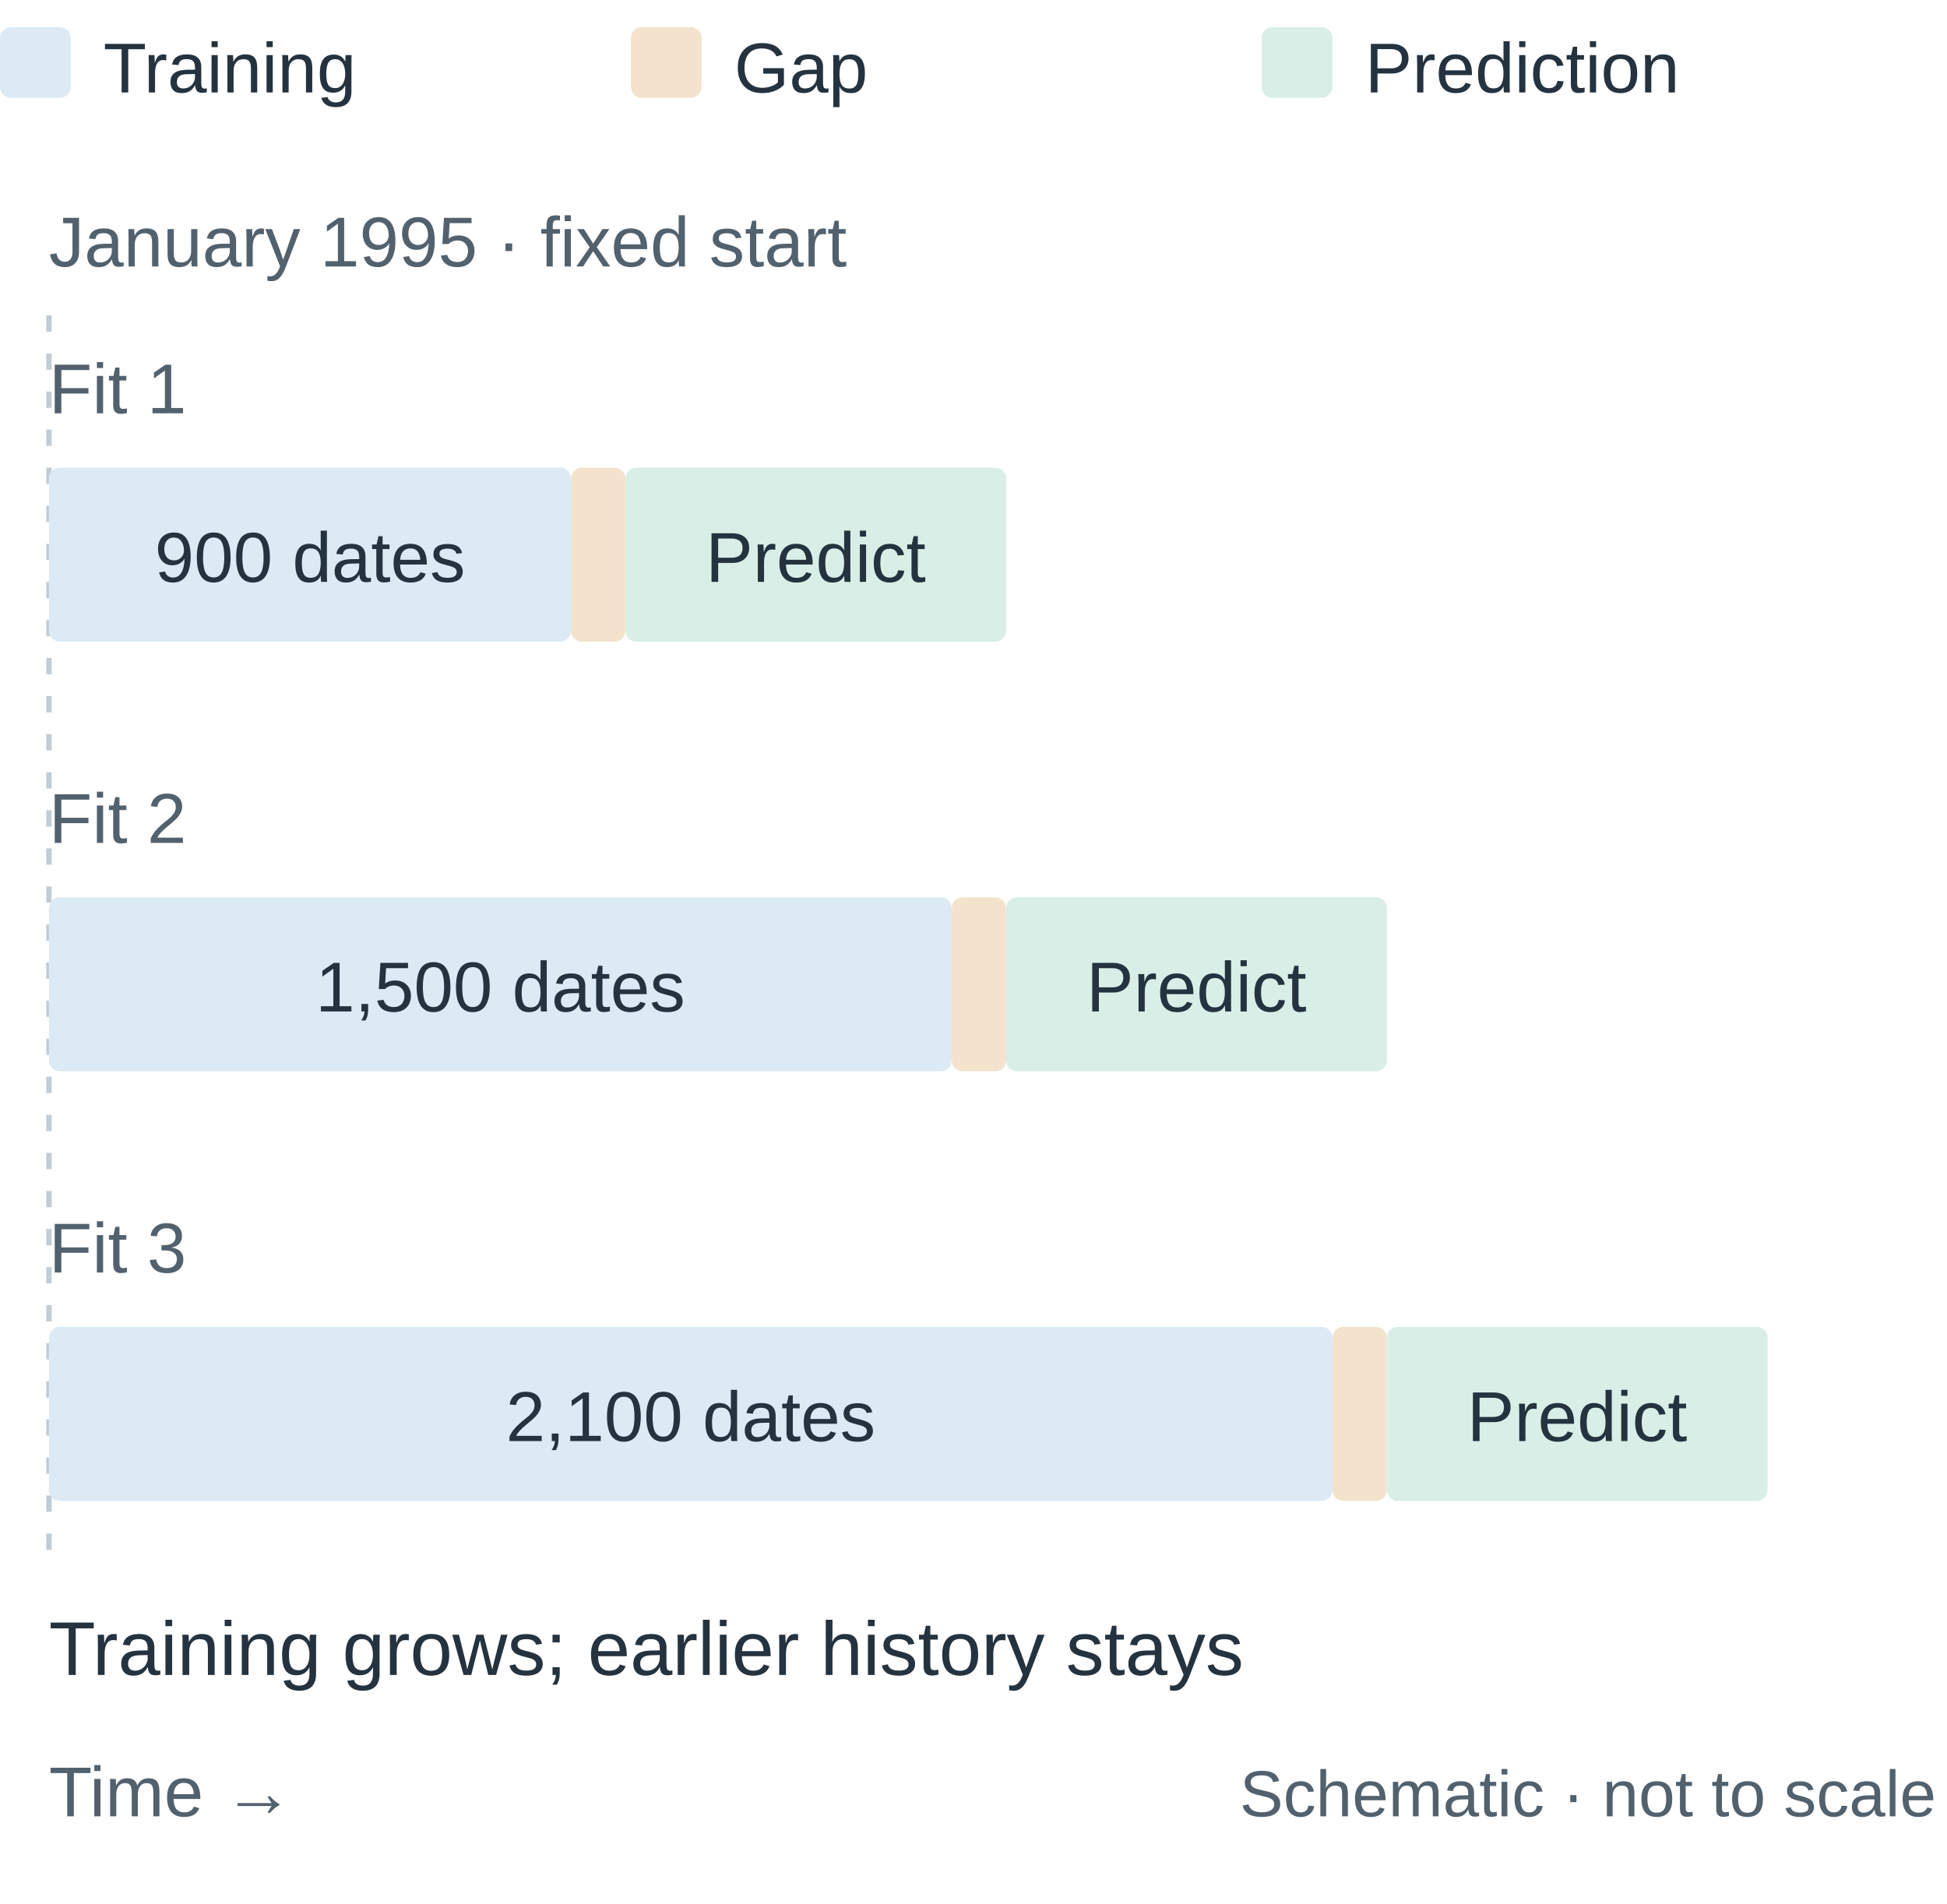
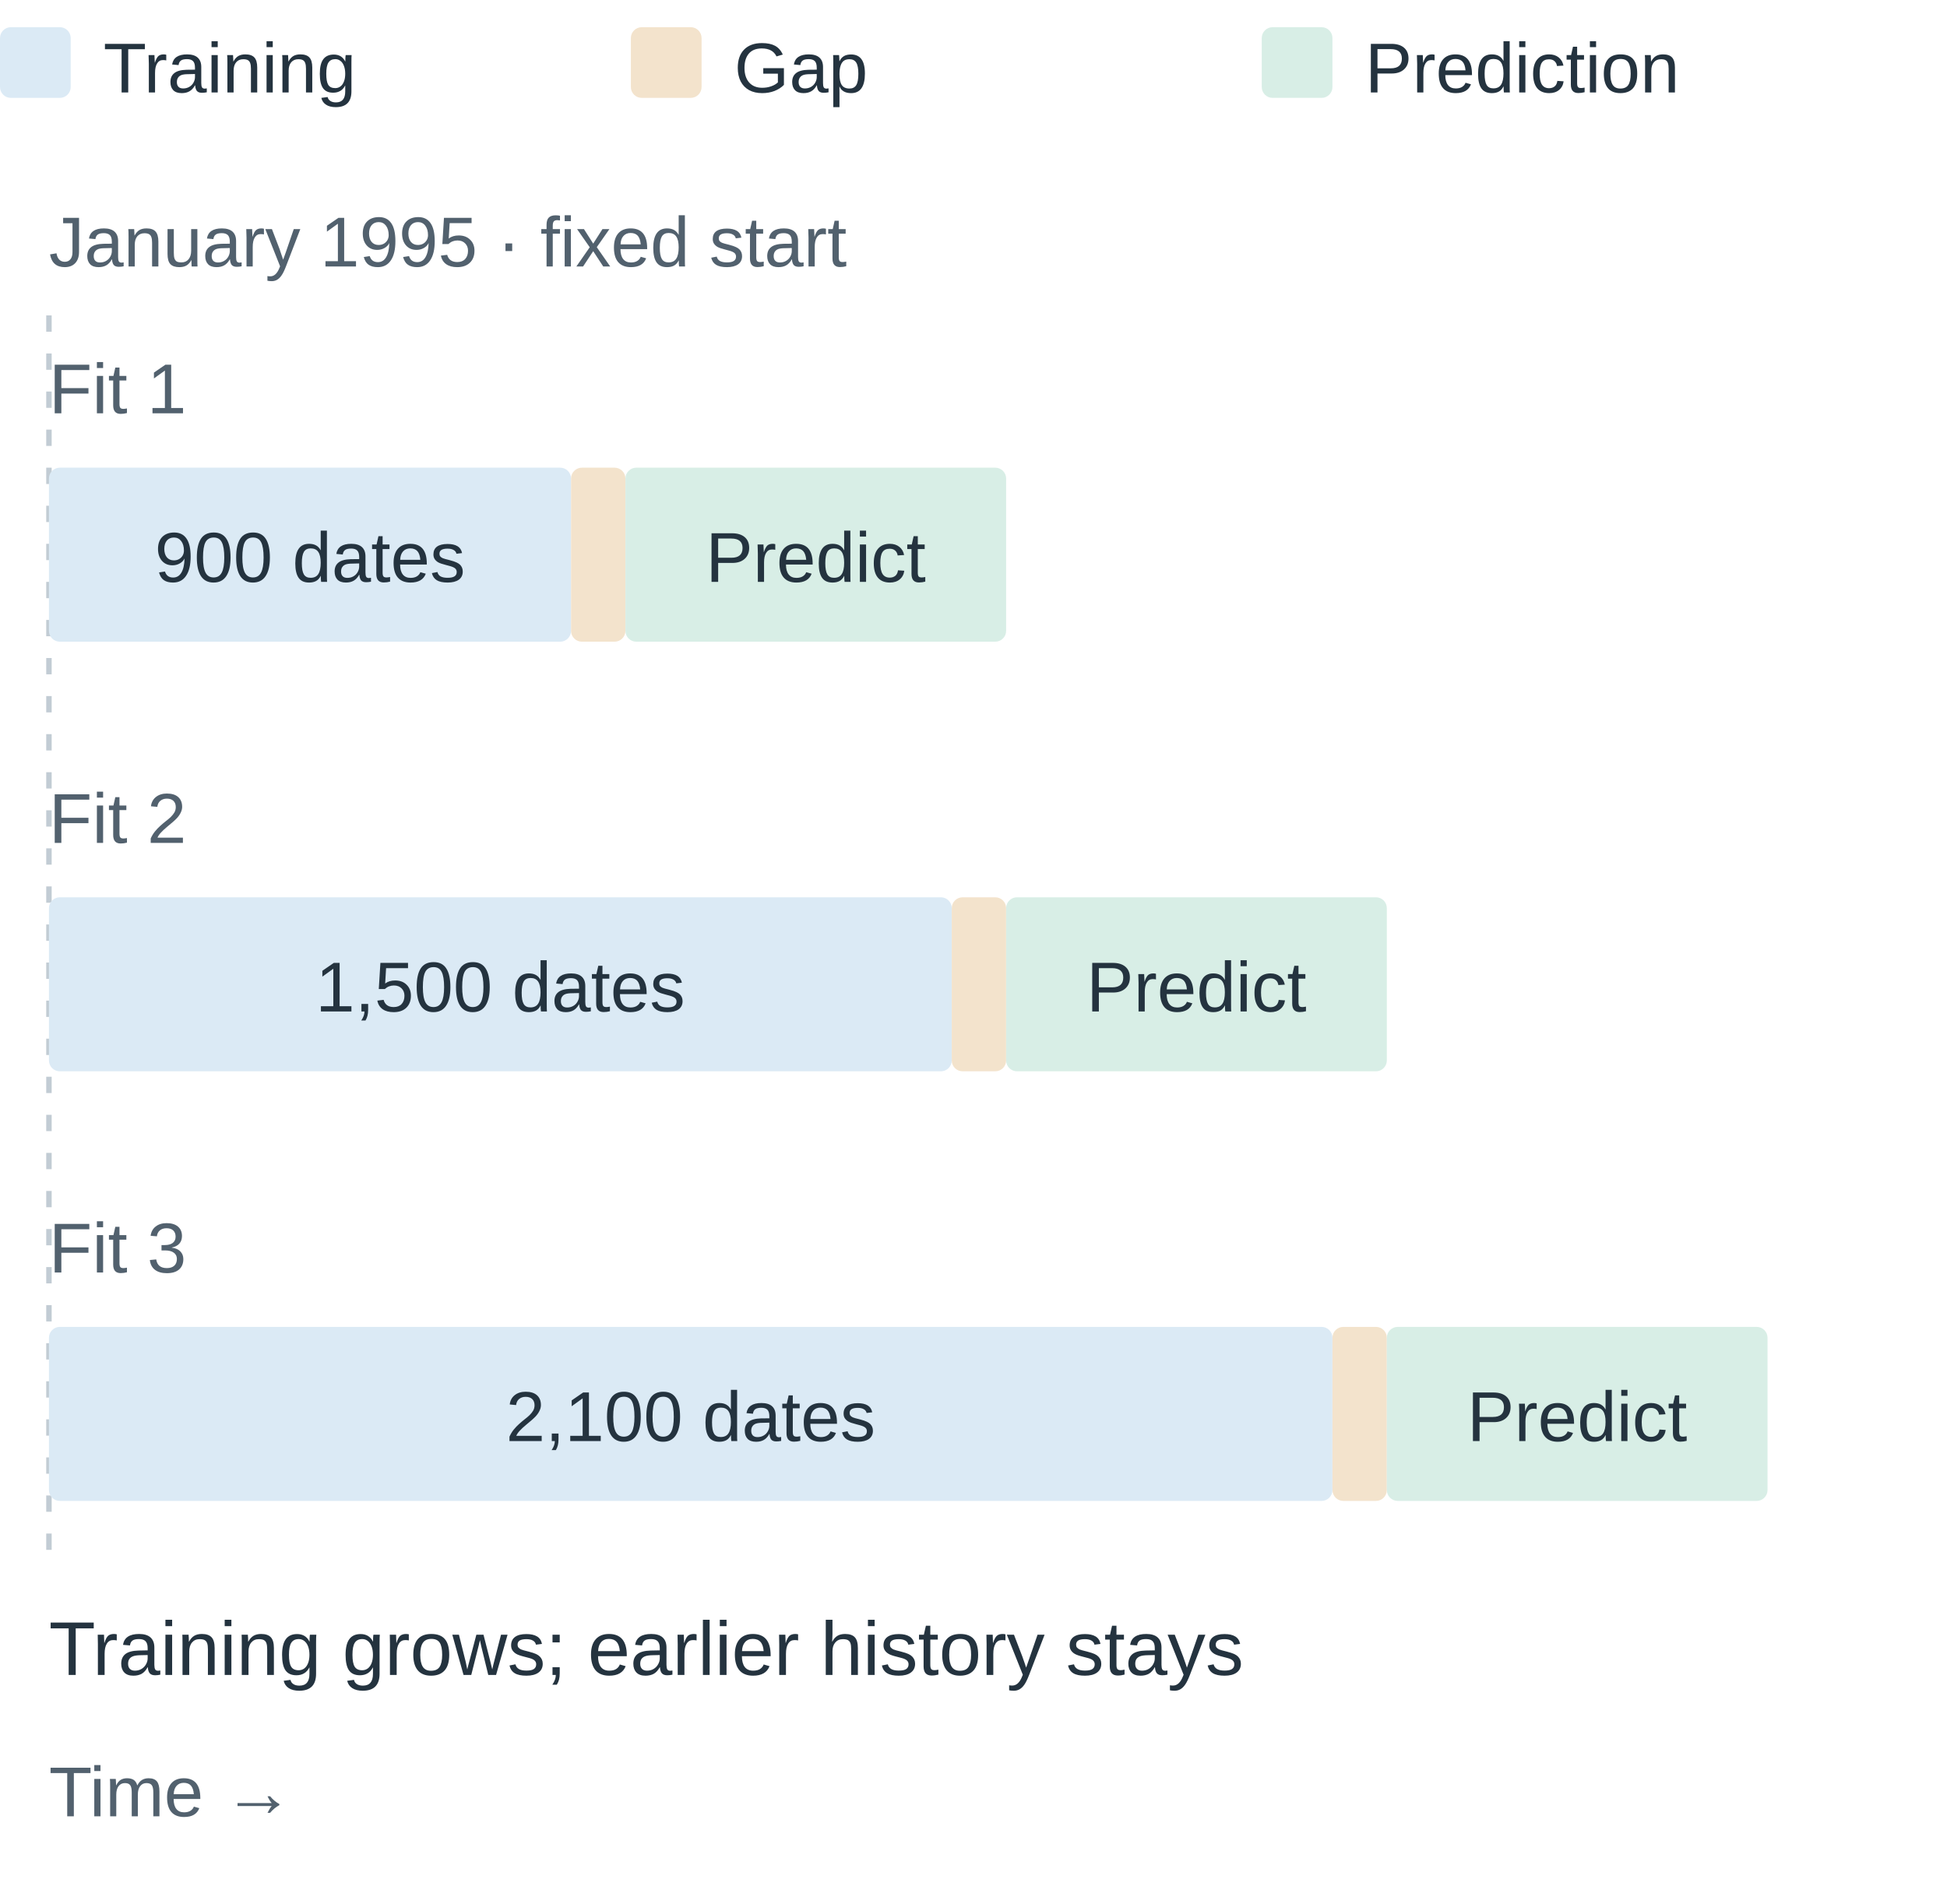
<svg xmlns="http://www.w3.org/2000/svg" width="358" height="350" viewBox="0 0 358 350">
  <g font-family="Arial, DejaVu Sans, sans-serif" fill="#24333f">
    <rect x="0" y="5" width="13" height="13" rx="2" fill="#dbeaf5" />
    <text x="19" y="17" font-size="13" text-anchor="start" fill="#24333f">Training</text>
    <rect x="116" y="5" width="13" height="13" rx="2" fill="#f3e3cc" />
    <text x="135" y="17" font-size="13" text-anchor="start" fill="#24333f">Gap</text>
    <rect x="232" y="5" width="13" height="13" rx="2" fill="#d8eee6" />
    <text x="251" y="17" font-size="13" text-anchor="start" fill="#24333f">Prediction</text>
    <text x="9" y="49" font-size="13" text-anchor="start" fill="#52616e">January 1995 · fixed start</text>
    <line x1="9" y1="58" x2="9" y2="288" stroke="#c2ccd4" stroke-dasharray="3 4" />
    <text x="9" y="76" font-size="13" text-anchor="start" fill="#52616e">Fit 1</text>
    <rect x="9" y="86" width="96" height="32" rx="2" fill="#dbeaf5" />
    <rect x="105" y="86" width="10" height="32" rx="2" fill="#f3e3cc" />
    <rect x="115" y="86" width="70" height="32" rx="2" fill="#d8eee6" />
    <text x="57.0" y="107" font-size="13" text-anchor="middle" fill="#24333f">900 dates</text>
    <text x="150.0" y="107" font-size="13" text-anchor="middle" fill="#24333f">Predict</text>
    <text x="9" y="155" font-size="13" text-anchor="start" fill="#52616e">Fit 2</text>
    <rect x="9" y="165" width="166" height="32" rx="2" fill="#dbeaf5" />
    <rect x="175" y="165" width="10" height="32" rx="2" fill="#f3e3cc" />
    <rect x="185" y="165" width="70" height="32" rx="2" fill="#d8eee6" />
    <text x="92.0" y="186" font-size="13" text-anchor="middle" fill="#24333f">1,500 dates</text>
    <text x="220.0" y="186" font-size="13" text-anchor="middle" fill="#24333f">Predict</text>
    <text x="9" y="234" font-size="13" text-anchor="start" fill="#52616e">Fit 3</text>
    <rect x="9" y="244" width="236" height="32" rx="2" fill="#dbeaf5" />
    <rect x="245" y="244" width="10" height="32" rx="2" fill="#f3e3cc" />
    <rect x="255" y="244" width="70" height="32" rx="2" fill="#d8eee6" />
    <text x="127.0" y="265" font-size="13" text-anchor="middle" fill="#24333f">2,100 dates</text>
    <text x="290.0" y="265" font-size="13" text-anchor="middle" fill="#24333f">Predict</text>
    <text x="9" y="308" font-size="14" text-anchor="start" fill="#24333f">Training grows; earlier history stays</text>
    <text x="9" y="334" font-size="13" text-anchor="start" fill="#52616e">Time →</text>
-     <text x="356" y="334" font-size="12" text-anchor="end" fill="#52616e">Schematic · not to scale</text>
  </g>
</svg>
